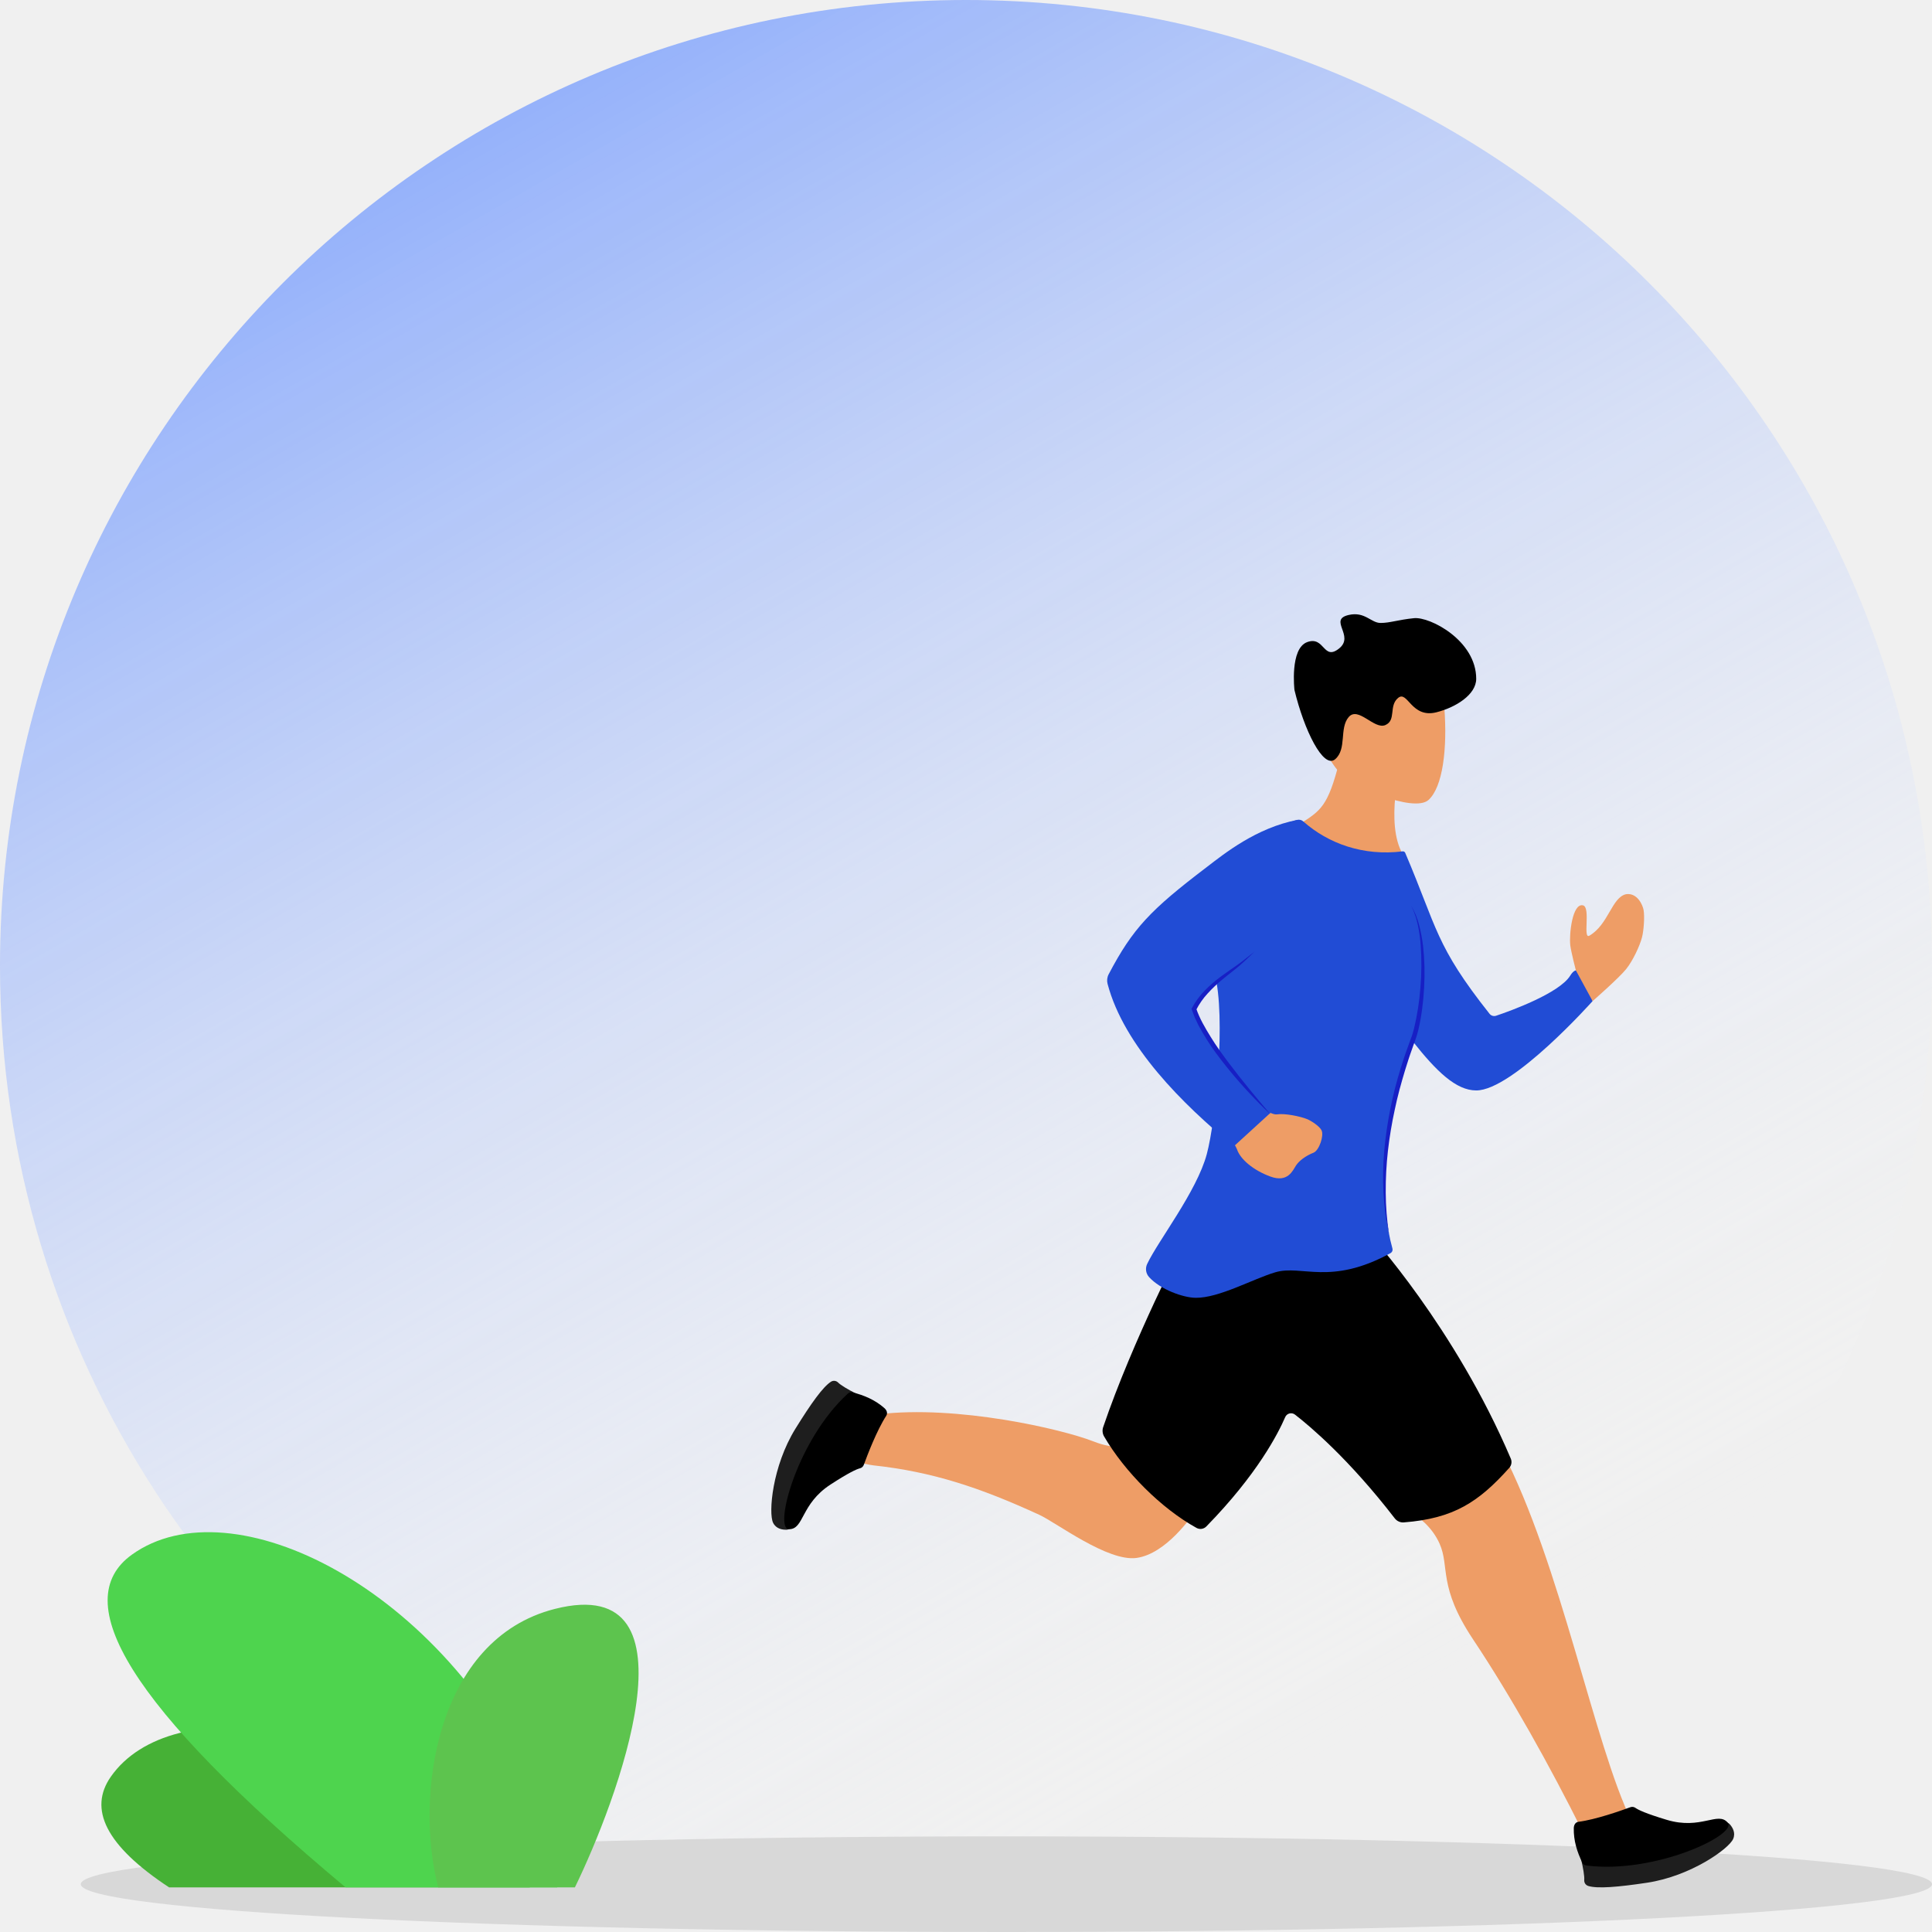
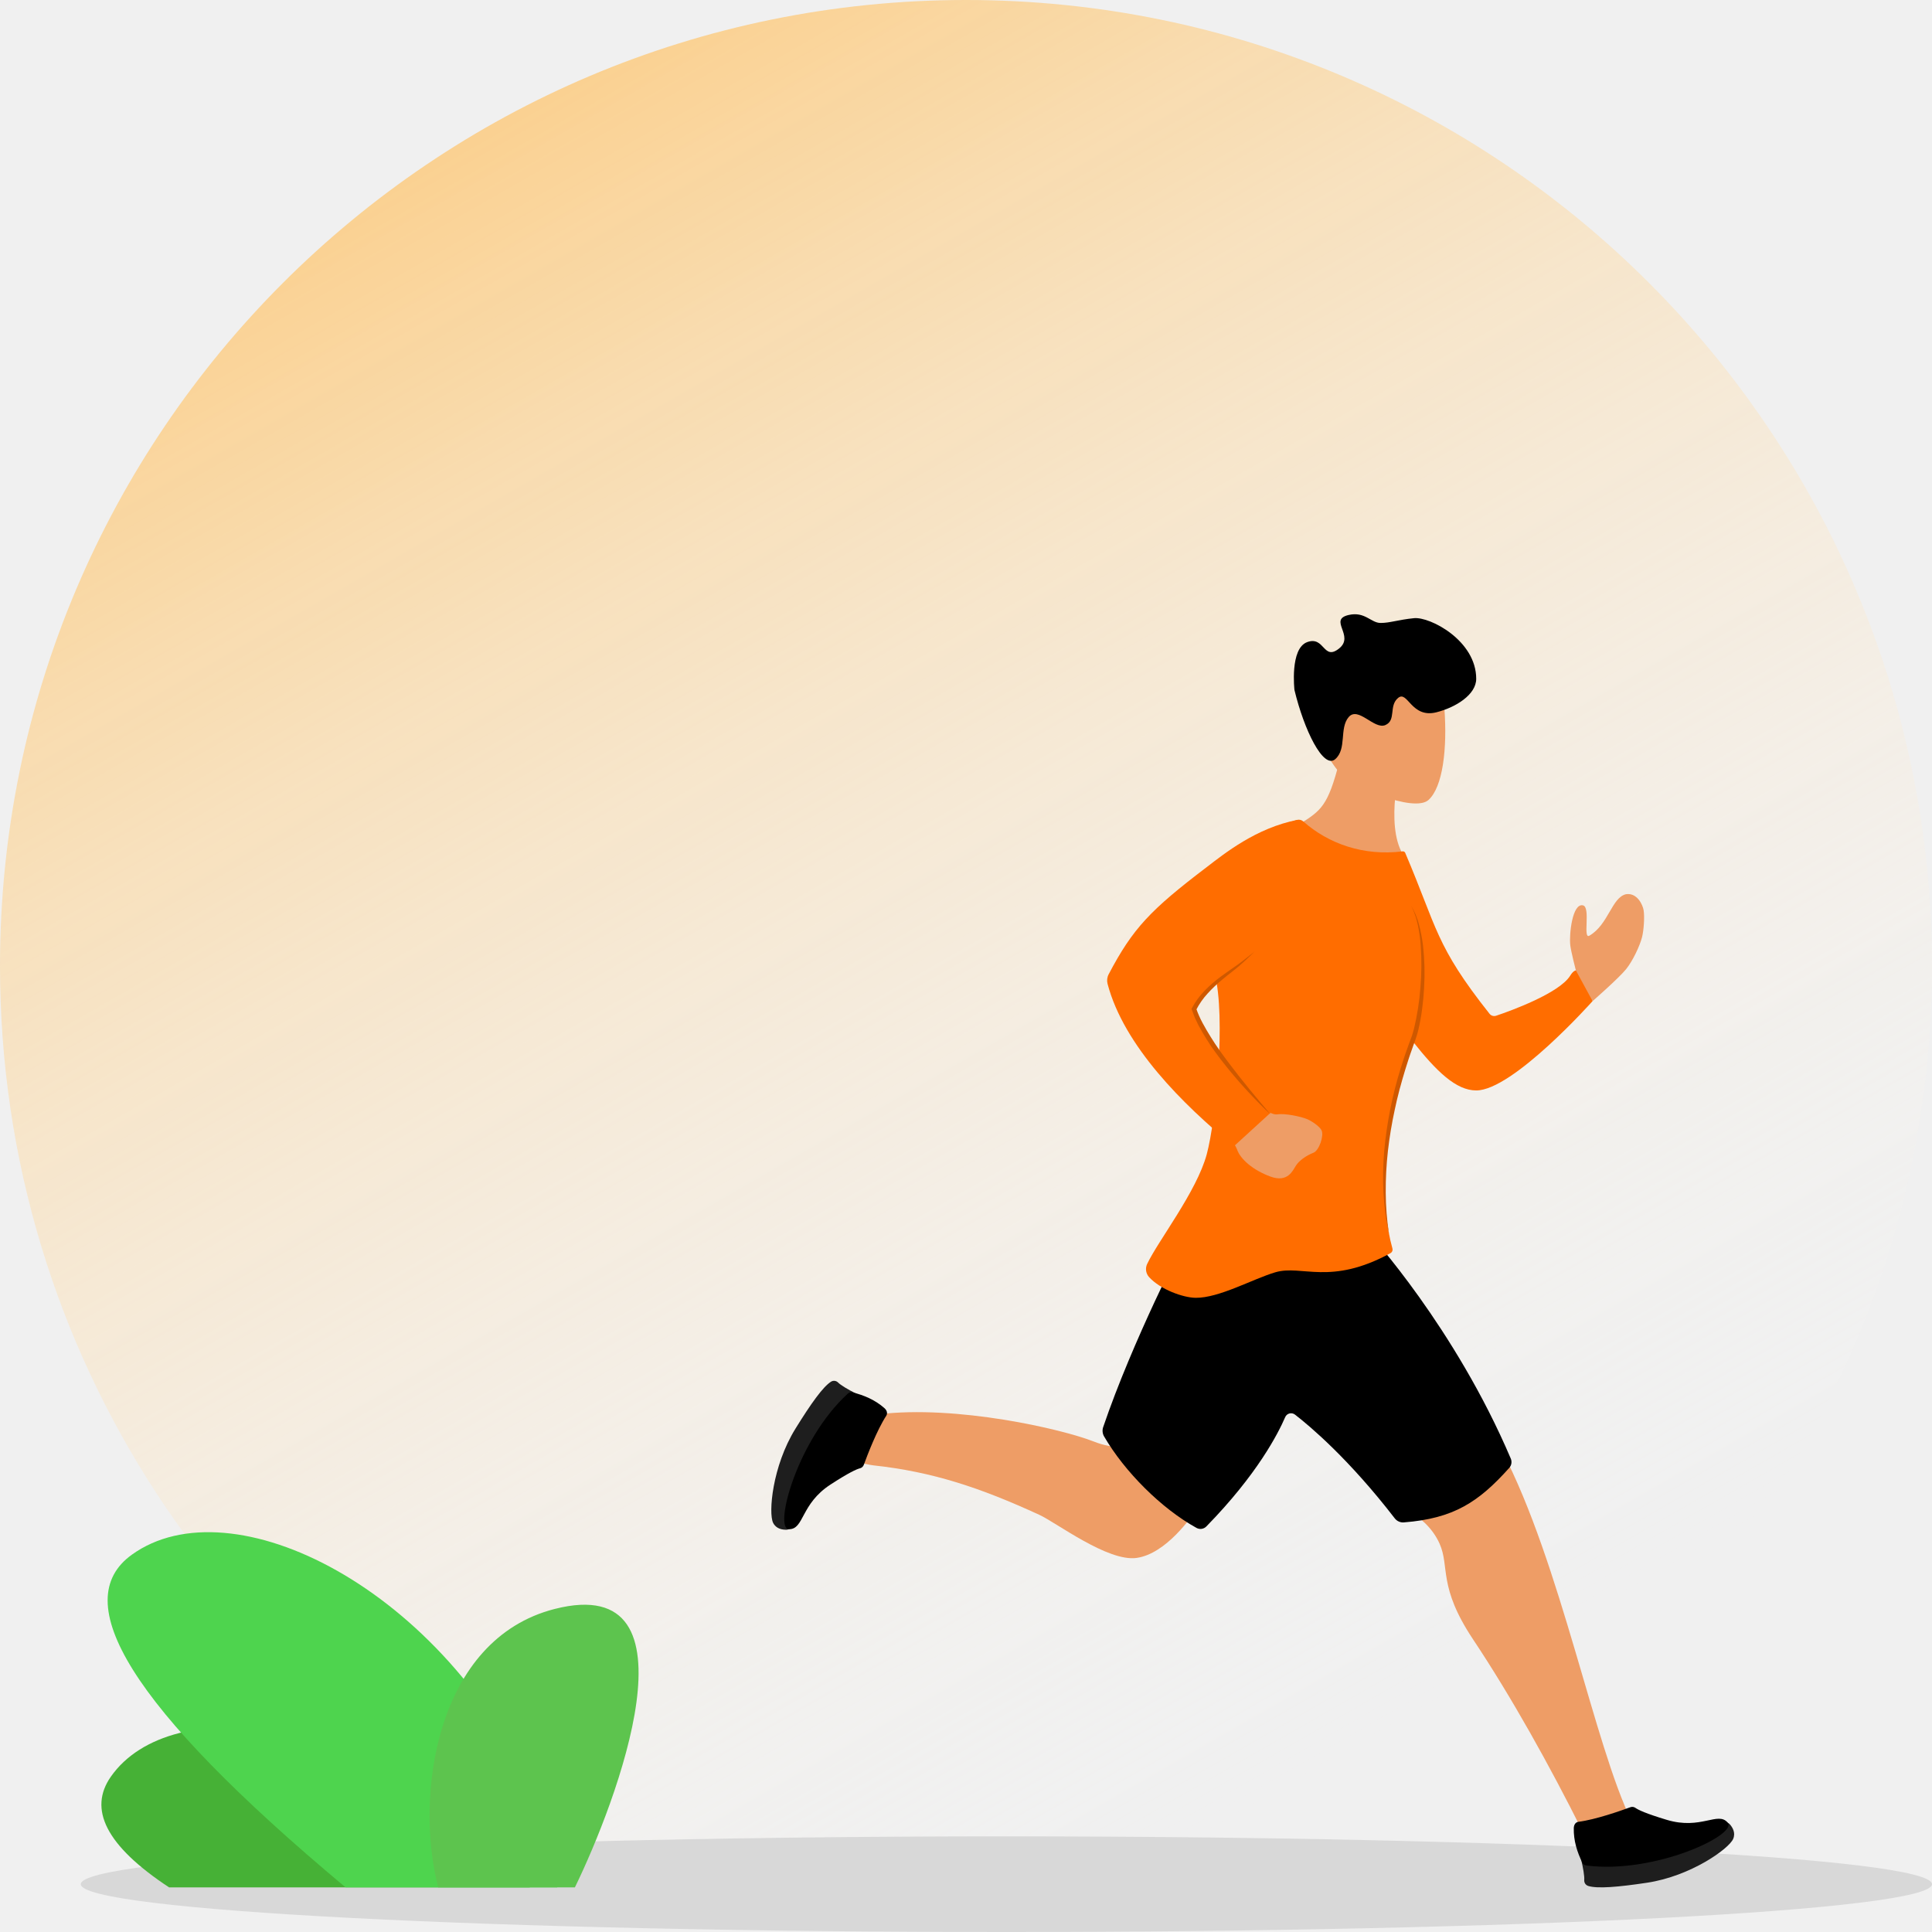
<svg xmlns="http://www.w3.org/2000/svg" width="909" height="909" viewBox="0 0 909 909" fill="none">
-   <path d="M448.609 908.962C451.761 908.971 454.921 908.978 458.09 908.983C456.894 908.993 455.698 909 454.5 909C452.534 909 450.57 908.987 448.609 908.962ZM454.5 0C705.513 0 909 203.487 909 454.5C909 636.321 802.233 793.204 647.975 865.88C594.557 864.672 535.544 864 473.5 864C397.146 864 325.382 865.016 262.988 866.8C107.673 794.534 0 637.092 0 454.5C0 203.487 203.487 0 454.5 0Z" fill="url(#paint0_linear_220_225)" />
+   <path d="M448.609 908.962C451.761 908.971 454.921 908.978 458.09 908.983C456.894 908.993 455.698 909 454.5 909C452.534 909 450.57 908.987 448.609 908.962ZM454.5 0C705.513 0 909 203.487 909 454.5C909 636.321 802.233 793.204 647.975 865.88C594.557 864.672 535.544 864 473.5 864C397.146 864 325.382 865.016 262.988 866.8C107.673 794.534 0 637.092 0 454.5C0 203.487 203.487 0 454.5 0Z" fill="url(#paint0_linear_1200_1167)" />
  <ellipse cx="473.5" cy="886.5" rx="435.5" ry="22.5" fill="black" fill-opacity="0.1" />
-   <g clip-path="url(#clip0_220_225)">
-     <path d="M679.55 332.885C681.05 352.403 678.8 370.419 672.049 376.424C665.297 382.43 635.233 370.344 628.541 361.411C627.128 359.535 625.842 357.567 624.693 355.518C620.5 348.011 614.619 338.913 615.062 332.885C615.737 323.734 630.852 315.094 651.068 311.866L679.572 332.885" fill="#EE9D66" />
-     <path d="M615.039 385.432C623.343 379.885 626.291 375.674 632.292 349.4C638.293 323.126 659.297 358.408 659.297 358.408C659.297 358.408 651.48 387.684 660.047 401.947C669.048 416.961 651.795 419.964 637.543 419.964C629.727 419.964 615.039 418.462 610.538 404.2C606.038 389.937 611.034 388.09 615.039 385.432Z" fill="#EE9D66" />
-     <path d="M390.752 678.95C390.002 685.706 407.93 689.129 411.005 689.459C438.76 692.462 461.264 699.969 489.018 712.73C497.12 716.484 521.274 734.906 534.776 732.999C548.721 731.032 560.79 713.421 563.281 709.728C566.746 704.616 569.132 698.85 570.293 692.784C571.454 686.717 571.365 680.477 570.032 674.446L539.277 671.443C539.277 671.443 535.526 686.457 514.523 678.199C499.603 672.336 450.012 660.933 413.256 665.437C406.383 670.915 398.816 675.458 390.752 678.95Z" fill="#EE9D66" />
-     <path d="M677.299 726.243C670.548 711.229 653.295 706.725 653.295 706.725C653.295 706.725 694.642 661.834 701.303 672.944C730.558 721.738 747.061 808.067 764.314 849.355C781.567 890.642 747.421 867.333 744.811 862.116C729.058 830.588 711.055 798.308 693.052 771.284C676.452 746.346 682.19 737.158 677.299 726.243Z" fill="#EE9D66" />
-     <path d="M519.466 675.827C529.053 692.342 546.403 709.765 562.973 718.886C563.715 719.289 564.568 719.438 565.402 719.31C566.236 719.183 567.006 718.786 567.594 718.181C591.553 693.693 601.349 674.453 604.665 666.789C604.842 666.359 605.117 665.977 605.467 665.671C605.817 665.366 606.233 665.146 606.682 665.029C607.131 664.912 607.602 664.901 608.056 664.996C608.511 665.092 608.937 665.292 609.301 665.58C616.457 671.113 634.73 686.509 656.229 714.375C656.726 715.022 657.376 715.536 658.122 715.868C658.867 716.201 659.683 716.343 660.497 716.281C683.968 714.45 695.7 706.71 710.08 690.661C710.607 690.079 710.958 689.359 711.091 688.585C711.224 687.812 711.133 687.016 710.83 686.292C684.538 624.488 644.324 580.588 644.324 580.588L557.31 583.591C557.31 583.591 532.871 630.711 519.053 671.421C518.801 672.141 518.708 672.908 518.779 673.669C518.85 674.429 519.084 675.166 519.466 675.827Z" fill="black" />
-     <path d="M609.038 324.627C613.539 343.394 622.6 362.011 628.196 357.207C633.792 352.403 630.042 342.644 634.542 337.389C639.043 332.134 646.544 343.394 651.795 341.142C657.046 338.89 653.295 332.134 657.796 328.381C662.297 324.627 663.955 338.102 675.799 335.137C684.801 332.885 694.552 326.879 694.552 319.372C694.552 301.356 672.799 290.096 665.297 290.847C657.796 291.597 654.046 293.099 649.545 293.099C645.044 293.099 642.179 287.589 634.542 289.345C624.791 291.597 637.543 299.104 630.042 305.11C622.54 311.115 623.29 299.104 615.039 302.107C606.788 305.11 609.038 324.627 609.038 324.627Z" fill="black" />
-     <path d="M613.179 386.476C624.948 396.926 641.488 402.879 659.942 400.559C660.189 400.529 660.44 400.58 660.656 400.704C660.873 400.829 661.043 401.02 661.142 401.25C676.294 436.787 675.282 444.744 700.831 476.986C701.19 477.439 701.681 477.77 702.236 477.932C702.79 478.095 703.382 478.082 703.929 477.894C710.68 475.642 733.709 467.302 738.81 459C744.811 449.241 749.311 471.011 749.311 471.011C749.311 471.011 711.805 513.094 694.552 513.049C685.063 513.049 675.799 504.041 664.547 489.778C648.427 533.047 649.485 566.993 655.141 587.442C655.255 587.85 655.228 588.284 655.064 588.675C654.901 589.066 654.611 589.39 654.241 589.596C625.886 605.075 612.601 594.933 600.037 598.604C589.46 601.735 573.565 610.75 562.53 610.615C556.687 610.548 545.915 606.712 540.627 600.856C539.889 600.038 539.41 599.02 539.248 597.931C539.087 596.841 539.251 595.728 539.719 594.731C544.88 583.756 563.048 560.657 567.781 543.046C572.109 526.952 576.783 478.487 571.532 458.219C563.281 442.455 587.285 430.444 587.285 430.444C587.285 430.444 588.71 391.175 610.358 385.748C610.852 385.631 611.367 385.636 611.859 385.763C612.35 385.889 612.803 386.134 613.179 386.476Z" fill="#214CD5" />
-     <path d="M600.787 524.309C604.35 523.731 611.701 525.195 615.039 526.561C617.02 527.379 620.853 529.894 621.79 531.816C623.021 534.323 620.628 541.289 618.04 542.325C614.289 543.827 611.289 546.079 609.788 548.331C608.288 550.583 606.038 556.588 597.786 553.585C589.535 550.583 583.534 545.328 582.034 540.824C581.246 538.452 574.082 528.67 575.283 522.807C576.363 517.553 585.784 516.051 585.784 516.051C585.784 516.051 597.276 524.879 600.787 524.309Z" fill="#EE9D66" />
-     <path d="M581.284 454.495C581.284 454.495 566.281 465.005 561.78 474.013C567.781 492.78 597.786 523.558 597.786 523.558L580.534 539.323C556.44 519.595 528.775 492.03 521.109 462.903C520.711 461.391 520.893 459.784 521.619 458.399C533.028 436.704 541.272 428.124 567.781 407.953C576.033 401.655 591.035 389.486 610.539 385.733C591.035 433.026 581.284 454.495 581.284 454.495Z" fill="#214CD5" />
-     <path d="M744.811 425.97C739.8 424.761 738.21 439.609 738.81 444.737C739.17 447.792 741.435 456.552 741.435 456.552L749.312 471.011C749.312 471.011 761.651 460.231 765.064 455.997C768.237 452.071 771.515 445.044 772.565 440.983C773.368 437.89 773.856 431.374 773.315 428.222C772.888 425.737 770.315 419.964 765.064 420.715C758.313 422.216 756.813 434.978 747.811 440.232C744.571 442.139 748.531 426.87 744.811 425.97Z" fill="#EE9D66" />
-     <path d="M590.285 447.739C587.892 449.991 585.537 452.318 583.009 454.495C580.481 456.672 577.81 458.579 575.305 460.704C572.778 462.755 570.409 464.993 568.216 467.4C566.038 469.753 564.197 472.398 562.748 475.259L562.808 474.441C564.368 479.178 566.994 483.584 569.649 487.901C572.304 492.217 575.312 496.369 578.395 500.445C581.478 504.521 584.644 508.552 587.892 512.516C591.14 516.479 594.441 520.413 597.786 524.316C594.036 520.826 590.427 517.132 586.932 513.349C583.436 509.565 580.076 505.669 576.858 501.646C575.23 499.641 573.692 497.57 572.139 495.505C570.587 493.441 569.139 491.294 567.774 489.087C566.408 486.88 565.066 484.65 563.843 482.331L562.155 478.788L560.753 475.079L560.603 474.674L560.82 474.268C562.422 471.265 564.442 468.505 566.821 466.071C569.161 463.68 571.687 461.479 574.375 459.487C577.038 457.498 579.806 455.674 582.461 453.767C585.117 451.861 587.66 449.736 590.285 447.739Z" fill="#171FC4" />
-     <path d="M653.536 580.618C650.633 567.781 650.167 554.434 651.285 541.297C652.51 528.139 655.109 515.147 659.041 502.532C660.047 499.394 661.029 496.241 662.192 493.141C662.755 491.602 663.287 489.988 663.88 488.509C664.472 487.03 664.877 485.506 665.297 483.922C666.814 477.59 667.818 471.146 668.298 464.652C668.853 458.145 668.906 451.605 668.455 445.089C668.241 441.827 667.8 438.584 667.135 435.383C666.978 434.58 666.745 433.799 666.558 433.003C666.37 432.208 666.115 431.427 665.845 430.661C665.335 429.111 664.7 427.605 663.947 426.157C665.634 428.993 666.898 432.061 667.698 435.263C668.535 438.47 669.151 441.731 669.543 445.022C670.272 451.594 670.435 458.217 670.031 464.817C669.861 468.11 669.556 471.401 669.116 474.689C668.692 477.982 668.101 481.252 667.345 484.485C666.958 486.121 666.477 487.732 665.905 489.312C665.282 490.889 664.802 492.398 664.24 493.944C663.115 496.999 662.162 500.122 661.172 503.237C659.274 509.491 657.534 515.789 656.213 522.185C654.824 528.57 653.755 535.022 653.01 541.515C652.289 548.01 651.946 554.542 651.983 561.077C652.011 567.621 652.531 574.152 653.536 580.618Z" fill="#171FC4" />
-     <path d="M372.524 717.872C372.358 718.394 372.036 718.851 371.601 719.183C371.166 719.515 370.64 719.705 370.094 719.727C368.136 719.787 365.18 719.351 363.748 716.484C361.497 711.98 363.305 689.894 374.249 672.193C381.578 660.355 387.166 652.518 390.992 650.078C391.51 649.756 392.122 649.62 392.727 649.693C393.332 649.765 393.895 650.041 394.323 650.476C395.613 651.767 399.168 653.862 402.754 655.656C410.255 659.409 384.158 689.564 380.625 693.528C380.378 693.803 380.191 694.128 380.078 694.481L372.524 717.872Z" fill="#1E1E1E" />
-     <path d="M371.249 719.486C378.413 719.486 376.62 707.663 390.752 698.467C399.289 692.92 402.964 691.253 404.554 690.848C404.973 690.751 405.361 690.552 405.684 690.269C406.007 689.986 406.255 689.628 406.407 689.226C408.02 684.797 412.521 672.974 416.969 666.128C417.764 664.904 417.209 663.485 416.114 662.517C411.786 658.681 406.535 656.429 400.969 655.07C400.602 654.999 400.224 655.019 399.866 655.126C399.508 655.233 399.181 655.425 398.914 655.686C375 677.448 363.823 719.486 371.249 719.486Z" fill="black" />
-     <path d="M810.822 857.612C811.328 857.398 811.889 857.346 812.427 857.464C812.965 857.583 813.452 857.865 813.822 858.273C815.135 859.722 816.71 862.259 815.45 865.209C813.469 869.834 795.466 882.738 774.898 885.823C761.141 887.887 751.547 888.683 747.226 887.324C746.647 887.135 746.15 886.755 745.815 886.247C745.48 885.738 745.327 885.131 745.381 884.524C745.531 882.7 744.826 878.632 743.88 874.766C741.893 866.606 781.747 867.041 787.058 867.176C787.428 867.184 787.796 867.115 788.138 866.973L810.822 857.612Z" fill="#1E1E1E" />
-     <path d="M812.877 857.537C808.241 852.065 800.387 861.08 784.245 856.239C774.493 853.311 770.847 851.577 769.512 850.631C769.167 850.38 768.766 850.218 768.344 850.158C767.921 850.097 767.491 850.141 767.089 850.286C762.679 851.915 750.752 856.126 742.658 857.154C741.21 857.335 740.49 858.656 740.46 860.157C740.332 865.945 742.013 871.417 744.571 876.537C744.754 876.863 745.014 877.14 745.327 877.344C745.641 877.548 745.999 877.673 746.371 877.708C778.401 881.852 817.678 863.212 812.877 857.537Z" fill="black" />
+   <g clip-path="url(#clip0_1200_1167)">
+     <path d="M679.55 332.885C681.05 352.403 678.8 370.419 672.049 376.425C665.297 382.43 635.232 370.344 628.541 361.411C627.128 359.536 625.842 357.567 624.693 355.518C620.5 348.012 614.619 338.913 615.062 332.885C615.737 323.735 630.852 315.094 651.068 311.866L679.572 332.885" fill="#EE9D66" />
+     <path d="M615.039 385.433C623.343 379.886 626.291 375.675 632.292 349.401C638.293 323.127 659.296 358.409 659.296 358.409C659.296 358.409 651.48 387.685 660.047 401.948C669.048 416.962 651.795 419.965 637.543 419.965C629.727 419.965 615.039 418.463 610.538 404.2C606.038 389.938 611.033 388.091 615.039 385.433Z" fill="#EE9D66" />
+     <path d="M390.752 678.95C390.002 685.706 407.93 689.129 411.005 689.459C438.76 692.462 461.264 699.969 489.018 712.73C497.12 716.484 521.274 734.906 534.776 732.999C548.721 731.032 560.79 713.421 563.281 709.728C566.746 704.616 569.132 698.85 570.293 692.784C571.454 686.717 571.365 680.477 570.032 674.446L539.277 671.443C539.277 671.443 535.526 686.457 514.523 678.199C499.603 672.336 450.012 660.933 413.256 665.437C406.382 670.915 398.816 675.458 390.752 678.95Z" fill="#EE9D66" />
+     <path d="M677.299 726.243C670.548 711.229 653.295 706.725 653.295 706.725C653.295 706.725 694.642 661.834 701.303 672.945C730.558 721.739 747.061 808.068 764.314 849.355C781.567 890.643 747.421 867.334 744.811 862.117C729.058 830.588 711.055 798.309 693.052 771.284C676.452 746.346 682.19 737.158 677.299 726.243Z" fill="#EE9D66" />
+     <path d="M519.466 675.827C529.052 692.342 546.403 709.765 562.973 718.886C563.715 719.289 564.568 719.438 565.402 719.31C566.236 719.183 567.006 718.786 567.594 718.181C591.553 693.693 601.349 674.453 604.665 666.789C604.842 666.359 605.117 665.977 605.467 665.671C605.817 665.366 606.233 665.146 606.682 665.029C607.131 664.912 607.602 664.901 608.056 664.996C608.511 665.092 608.937 665.292 609.301 665.58C616.457 671.113 634.73 686.509 656.228 714.375C656.726 715.022 657.376 715.536 658.121 715.868C658.867 716.201 659.683 716.343 660.497 716.281C683.968 714.45 695.7 706.71 710.08 690.661C710.607 690.079 710.958 689.359 711.091 688.585C711.223 687.812 711.133 687.016 710.83 686.292C684.538 624.488 644.324 580.588 644.324 580.588L557.31 583.591C557.31 583.591 532.871 630.711 519.053 671.421C518.801 672.141 518.707 672.908 518.779 673.669C518.85 674.429 519.084 675.166 519.466 675.827Z" fill="black" />
+     <path d="M609.038 324.628C613.539 343.395 622.6 362.012 628.196 357.207C633.792 352.403 630.042 342.644 634.542 337.389C639.043 332.135 646.544 343.395 651.795 341.143C657.046 338.891 653.295 332.135 657.796 328.381C662.297 324.628 663.955 338.103 675.799 335.137C684.801 332.885 694.552 326.88 694.552 319.373C694.552 301.357 672.799 290.096 665.297 290.847C657.796 291.598 654.046 293.099 649.545 293.099C645.044 293.099 642.179 287.589 634.542 289.346C624.791 291.598 637.543 299.105 630.042 305.11C622.54 311.115 623.291 299.105 615.039 302.107C606.788 305.11 609.038 324.628 609.038 324.628Z" fill="black" />
+     <path d="M613.179 386.477C624.948 396.926 641.488 402.879 659.942 400.559C660.189 400.529 660.44 400.58 660.656 400.705C660.873 400.829 661.043 401.021 661.142 401.25C676.294 436.787 675.282 444.745 700.831 476.987C701.19 477.44 701.681 477.77 702.236 477.933C702.79 478.096 703.382 478.082 703.929 477.895C710.68 475.643 733.709 467.303 738.81 459C744.811 449.241 749.311 471.011 749.311 471.011C749.311 471.011 711.805 513.094 694.552 513.049C685.063 513.049 675.799 504.041 664.547 489.778C648.427 533.048 649.485 566.993 655.141 587.442C655.255 587.85 655.228 588.285 655.064 588.676C654.901 589.067 654.611 589.391 654.241 589.596C625.886 605.076 612.601 594.934 600.037 598.605C589.46 601.735 573.565 610.751 562.53 610.616C556.687 610.548 545.915 606.712 540.627 600.857C539.889 600.039 539.41 599.021 539.248 597.931C539.087 596.841 539.251 595.728 539.719 594.731C544.88 583.756 563.048 560.658 567.781 543.047C572.11 526.952 576.783 478.488 571.532 458.219C563.281 442.455 587.285 430.444 587.285 430.444C587.285 430.444 588.71 391.176 610.358 385.749C610.852 385.631 611.367 385.636 611.859 385.763C612.35 385.89 612.803 386.135 613.179 386.477Z" fill="#FF6D00" />
+     <path d="M600.787 524.309C604.35 523.731 611.701 525.195 615.039 526.561C617.019 527.38 620.853 529.894 621.79 531.816C623.02 534.323 620.628 541.29 618.04 542.326C614.289 543.827 611.289 546.079 609.788 548.331C608.288 550.583 606.038 556.589 597.786 553.586C589.535 550.583 583.534 545.328 582.034 540.824C581.246 538.452 574.082 528.671 575.283 522.808C576.363 517.553 585.784 516.052 585.784 516.052C585.784 516.052 597.276 524.88 600.787 524.309Z" fill="#EE9D66" />
+     <path d="M581.284 454.496C581.284 454.496 566.281 465.006 561.78 474.014C567.781 492.781 597.786 523.559 597.786 523.559L580.533 539.323C556.439 519.595 528.775 492.03 521.109 462.904C520.71 461.391 520.892 459.784 521.619 458.4C533.028 436.705 541.272 428.124 567.781 407.954C576.033 401.655 591.035 389.487 610.538 385.733C591.035 433.026 581.284 454.496 581.284 454.496Z" fill="#FF6D00" />
+     <path d="M744.811 425.97C739.8 424.761 738.21 439.61 738.81 444.737C739.17 447.792 741.435 456.553 741.435 456.553L749.311 471.011C749.311 471.011 761.651 460.231 765.064 455.997C768.237 452.071 771.515 445.045 772.565 440.984C773.368 437.891 773.855 431.375 773.315 428.222C772.888 425.737 770.315 419.965 765.064 420.715C758.313 422.217 756.813 434.978 747.811 440.233C744.571 442.14 748.531 426.871 744.811 425.97Z" fill="#EE9D66" />
+     <path d="M590.285 447.74C587.892 449.992 585.537 452.319 583.009 454.496C580.481 456.673 577.81 458.58 575.305 460.705C572.778 462.756 570.409 464.994 568.216 467.401C566.038 469.754 564.197 472.399 562.748 475.26L562.808 474.442C564.368 479.179 566.994 483.585 569.649 487.902C572.305 492.218 575.313 496.369 578.396 500.446C581.479 504.522 584.644 508.553 587.892 512.517C591.14 516.48 594.441 520.414 597.786 524.317C594.036 520.827 590.428 517.133 586.932 513.35C583.436 509.566 580.076 505.67 576.858 501.647C575.23 499.642 573.692 497.571 572.14 495.506C570.587 493.442 569.139 491.295 567.774 489.088C566.409 486.881 565.066 484.651 563.843 482.332L562.155 478.788L560.753 475.08L560.603 474.675L560.82 474.269C562.422 471.266 564.442 468.506 566.821 466.072C569.161 463.681 571.687 461.48 574.375 459.488C577.038 457.499 579.806 455.675 582.461 453.768C585.117 451.861 587.66 449.737 590.285 447.74Z" fill="#CE5800" />
+     <path d="M653.535 580.618C650.633 567.781 650.167 554.434 651.285 541.297C652.51 528.139 655.109 515.147 659.041 502.532C660.047 499.394 661.029 496.241 662.192 493.141C662.755 491.602 663.287 489.988 663.88 488.509C664.472 487.03 664.877 485.506 665.297 483.922C666.814 477.59 667.818 471.146 668.298 464.652C668.853 458.145 668.906 451.605 668.455 445.089C668.241 441.827 667.8 438.584 667.135 435.383C666.978 434.58 666.745 433.799 666.558 433.003C666.37 432.208 666.115 431.427 665.845 430.661C665.335 429.111 664.7 427.605 663.947 426.157C665.634 428.993 666.898 432.061 667.698 435.263C668.535 438.47 669.151 441.731 669.543 445.022C670.272 451.594 670.435 458.217 670.031 464.817C669.861 468.11 669.556 471.401 669.116 474.689C668.692 477.982 668.101 481.252 667.345 484.485C666.958 486.121 666.477 487.732 665.905 489.312C665.282 490.889 664.802 492.398 664.24 493.944C663.115 496.999 662.162 500.122 661.172 503.237C659.274 509.491 657.534 515.789 656.213 522.185C654.824 528.57 653.755 535.022 653.01 541.515C652.289 548.01 651.946 554.542 651.983 561.077C652.011 567.621 652.53 574.152 653.535 580.618Z" fill="#CE5800" />
+     <path d="M372.524 717.873C372.358 718.395 372.036 718.852 371.601 719.184C371.166 719.516 370.64 719.706 370.094 719.728C368.136 719.788 365.18 719.352 363.748 716.485C361.497 711.981 363.305 689.895 374.249 672.194C381.578 660.356 387.166 652.519 390.992 650.079C391.51 649.757 392.122 649.621 392.727 649.694C393.332 649.766 393.895 650.042 394.323 650.477C395.613 651.768 399.168 653.863 402.754 655.657C410.255 659.41 384.158 689.565 380.625 693.529C380.378 693.804 380.191 694.129 380.078 694.482L372.524 717.873Z" fill="#1E1E1E" />
+     <path d="M371.249 719.487C378.412 719.487 376.62 707.664 390.752 698.468C399.288 692.921 402.964 691.254 404.554 690.849C404.973 690.752 405.36 690.553 405.684 690.27C406.007 689.987 406.255 689.629 406.407 689.227C408.02 684.798 412.521 672.975 416.969 666.129C417.764 664.905 417.209 663.486 416.114 662.518C411.785 658.682 406.535 656.43 400.969 655.071C400.602 655 400.223 655.02 399.866 655.127C399.508 655.234 399.181 655.426 398.913 655.687C374.999 677.449 363.823 719.487 371.249 719.487Z" fill="black" />
+     <path d="M810.822 857.612C811.328 857.398 811.889 857.346 812.427 857.464C812.964 857.583 813.452 857.865 813.822 858.273C815.135 859.722 816.71 862.259 815.45 865.209C813.469 869.834 795.466 882.738 774.898 885.823C761.141 887.887 751.547 888.683 747.226 887.324C746.647 887.135 746.15 886.755 745.815 886.247C745.48 885.738 745.327 885.131 745.381 884.524C745.531 882.7 744.826 878.632 743.88 874.766C741.893 866.606 781.747 867.041 787.058 867.176C787.428 867.184 787.796 867.115 788.138 866.973L810.822 857.612Z" fill="#1E1E1E" />
+     <path d="M812.877 857.538C808.241 852.065 800.387 861.081 784.245 856.239C774.493 853.311 770.847 851.577 769.512 850.631C769.167 850.381 768.766 850.218 768.344 850.158C767.921 850.098 767.491 850.142 767.089 850.286C762.679 851.915 750.752 856.126 742.658 857.155C741.21 857.335 740.49 858.656 740.46 860.158C740.332 865.945 742.013 871.418 744.571 876.538C744.754 876.864 745.014 877.14 745.327 877.344C745.641 877.548 745.999 877.673 746.371 877.709C778.401 881.852 817.678 863.213 812.877 857.538Z" fill="black" />
  </g>
-   <path d="M52.154 835.921C80.521 795.416 175.223 807.123 238.794 875.118C243.019 879.637 246.494 883.933 249.292 888.001H79.545C49.609 868.257 41.544 851.073 52.154 835.921Z" fill="#46B136" />
-   <path d="M62 731.499C108.884 697.679 208.942 746.998 252.999 846.497C260.7 863.889 263.284 877.571 262.164 888H162.589C60.011 802.283 32.021 753.125 62 731.499Z" fill="#4ED44E" />
-   <path d="M261 757.001C331.612 738.982 289.718 848.647 270.489 887.999H206.168C194.954 844.979 205.088 771.27 261 757.001Z" fill="#5DC44E" />
+   <path d="M52.154 835.921C80.52 795.415 175.223 807.123 238.794 875.118C243.019 879.638 246.494 883.933 249.292 888H79.545C49.609 868.257 41.543 851.072 52.154 835.921Z" fill="#46B136" />
+   <path d="M62 731.499C108.885 697.679 208.942 746.997 252.999 846.497C260.7 863.889 263.285 877.571 262.164 888H162.589C60.011 802.283 32.021 753.124 62 731.499Z" fill="#4ED44E" />
+   <path d="M261 757.001C331.612 738.981 289.718 848.646 270.489 887.999H206.168C194.954 844.979 205.088 771.269 261 757.001Z" fill="#5DC44E" />
  <defs>
-     <linearGradient id="paint0_linear_220_225" x1="59" y1="-297" x2="763" y2="930.5" gradientUnits="userSpaceOnUse">
-       <stop stop-color="#2A66FF" />
+     <linearGradient id="paint0_linear_1200_1167" x1="59" y1="-297" x2="763" y2="930.5" gradientUnits="userSpaceOnUse">
+       <stop stop-color="#FFA822" />
      <stop offset="0.894" stop-color="white" stop-opacity="0" />
    </linearGradient>
-     <clipPath id="clip0_220_225">
+     <clipPath id="clip0_1200_1167">
      <rect width="453" height="599" fill="white" transform="translate(362.9 289)" />
    </clipPath>
  </defs>
</svg>
